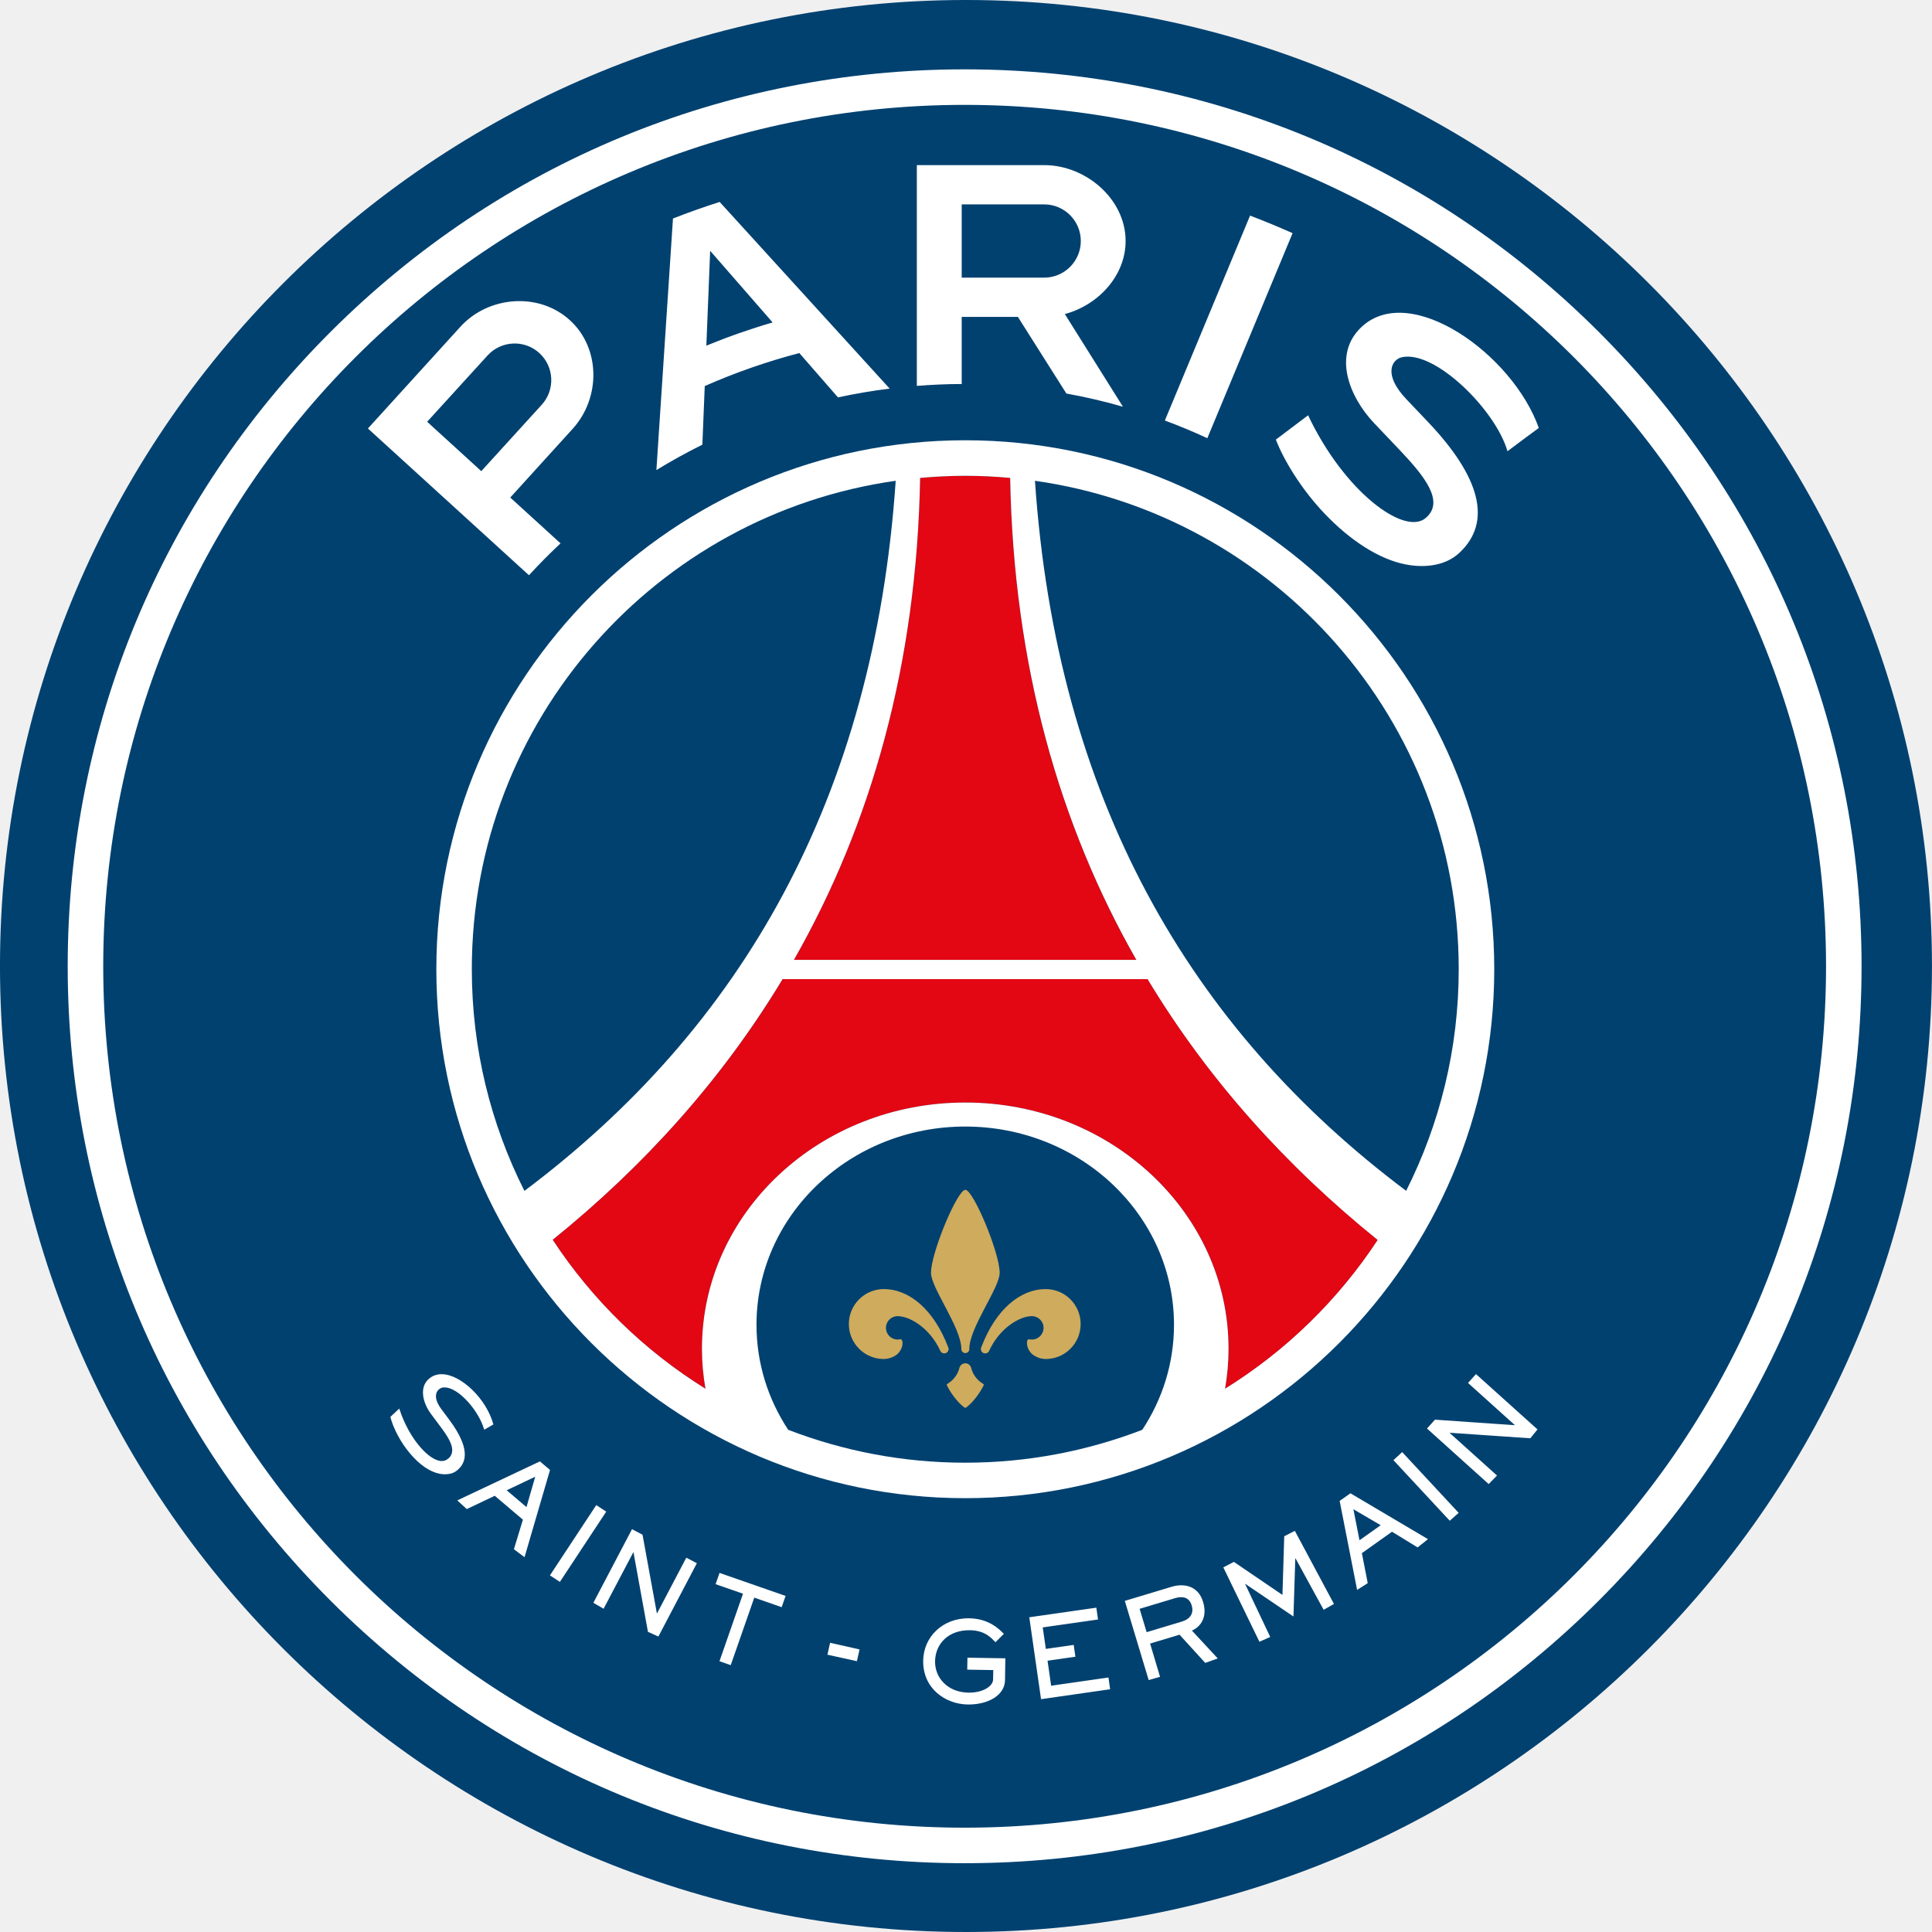
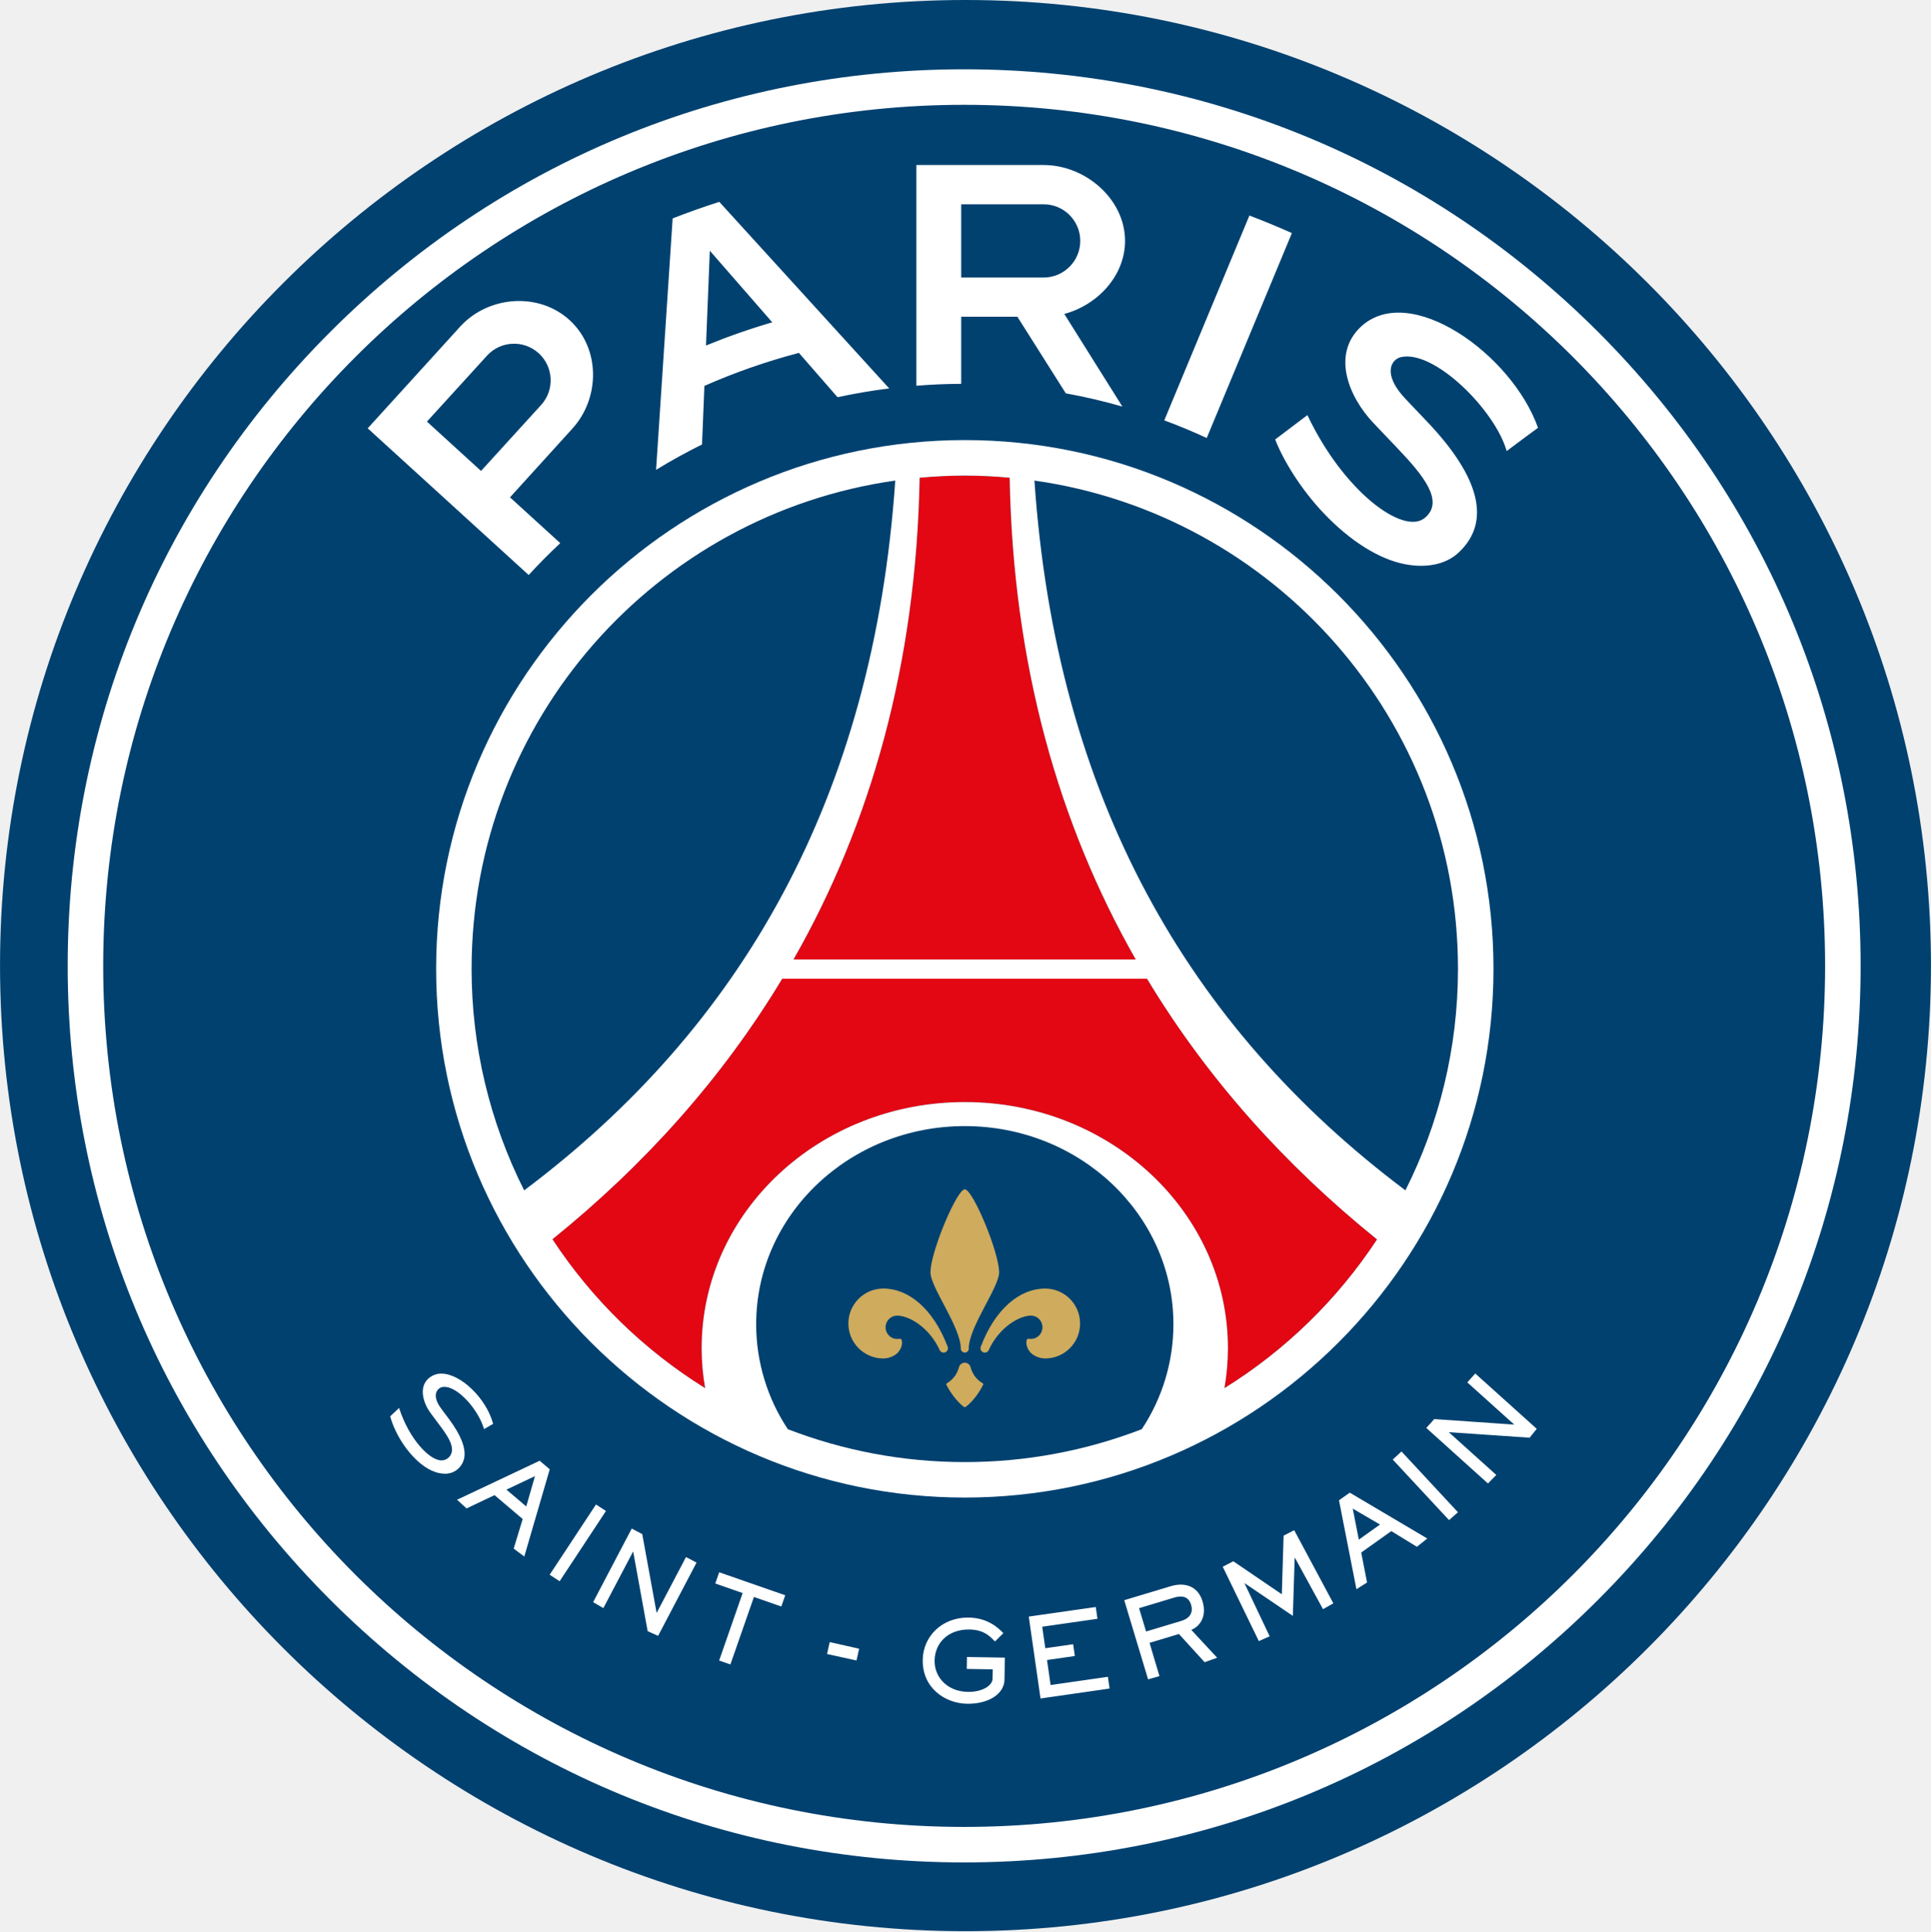
- <svg xmlns="http://www.w3.org/2000/svg" width="79.341mm" height="79.343mm" viewBox="0 0 79.341 79.343" version="1.1" id="svg52435">
-   <defs id="defs52429" />
-   <g id="layer1" transform="translate(105.4385,-55.48916)">
-     <g id="g53273">
-       <path d="m -65.768,55.489 c -21.876,0 -39.671,17.796 -39.671,39.671 0,21.874 17.795,39.672 39.671,39.672 21.874,0 39.671,-17.798 39.671,-39.672 0,-21.874 -17.796,-39.671 -39.671,-39.671" style="fill:#004170;fill-opacity:1;fill-rule:nonzero;stroke:none;stroke-width:1.749" id="path49486" />
-       <path d="m -65.823,58.337 c -9.839,0 -19.089,3.831 -26.047,10.788 -6.957,6.957 -10.788,16.208 -10.788,26.047 0,9.839 3.831,19.087 10.788,26.047 6.957,6.957 16.208,10.788 26.047,10.788 9.839,0 19.089,-3.831 26.047,-10.788 6.957,-6.959 10.788,-16.208 10.788,-26.047 0,-9.839 -3.831,-19.089 -10.788,-26.047 C -46.734,62.168 -55.984,58.337 -65.823,58.337 m 0,1.459 c 19.539,0 35.376,15.839 35.376,35.376 0,19.537 -15.837,35.376 -35.376,35.376 -19.537,0 -35.376,-15.839 -35.376,-35.376 0,-19.537 15.839,-35.376 35.376,-35.376" style="fill:#ffffff;fill-opacity:1;fill-rule:nonzero;stroke:none;stroke-width:1.749" id="path49490" />
-       <path d="m -76.43,69.685 0.156,-3.896 2.566,2.942 c -0.929,0.271 -1.837,0.59 -2.722,0.953 m 0.546,-5.902 c -0.647,0.208 -1.288,0.434 -1.917,0.681 L -78.482,74.794 c 0.612,-0.374 1.242,-0.722 1.888,-1.043 l 0.098,-2.407 c 1.246,-0.549 2.544,-1.004 3.884,-1.356 l 1.587,1.821 c 0.698,-0.15 1.407,-0.273 2.124,-0.36 z m 28.003,6.381 c 1.365,-0.32 3.871,2.171 4.351,3.857 0.399,-0.304 1.286,-0.955 1.286,-0.955 -1.06,-3.016 -5.28,-6.034 -7.284,-4.144 -1.19,1.123 -0.514,2.853 0.523,3.947 l 1.008,1.06 c 1.029,1.083 1.926,2.16 1.1,2.841 -0.88,0.728 -3.341,-1.095 -4.821,-4.225 l -1.324,0.999 c 0.317,0.824 1.03,2.017 1.989,3.026 1.086,1.144 2.271,1.889 3.331,2.098 0.833,0.164 1.664,0.04 2.211,-0.469 1.366,-1.267 0.869,-3.114 -1.277,-5.374 l -0.89,-0.936 c -0.988,-1.041 -0.584,-1.634 -0.201,-1.725 m -40.017,2.647 2.482,-2.724 c 0.558,-0.612 1.511,-0.658 2.125,-0.098 0.612,0.558 0.658,1.511 0.098,2.124 l -2.482,2.726 z m 5.477,4.993 -2.064,-1.881 2.558,-2.817 c 1.158,-1.268 1.158,-3.312 -0.112,-4.468 -1.27,-1.158 -3.338,-0.999 -4.494,0.271 l -3.798,4.178 6.614,6.027 c 0.415,-0.455 0.85,-0.889 1.296,-1.31 m 16.476,-13.92 h 3.387 c 0.829,0 1.504,0.675 1.504,1.504 0,0.829 -0.675,1.504 -1.504,1.504 h -3.387 z m 0,7.377 v -2.757 h 2.307 l 1.991,3.147 c 0.789,0.143 1.564,0.324 2.323,0.542 l -2.386,-3.805 c 1.368,-0.366 2.496,-1.571 2.496,-3 0,-1.718 -1.627,-3.117 -3.345,-3.117 h -5.229 v 9.067 c 0.607,-0.047 1.219,-0.077 1.84,-0.077 z m 10.087,2.225 3.501,-8.42 c -0.574,-0.257 -1.156,-0.497 -1.746,-0.721 l -3.499,8.415 c 0.593,0.219 1.174,0.462 1.744,0.726" style="fill:#ffffff;fill-opacity:1;fill-rule:nonzero;stroke:none;stroke-width:1.749" id="path49510" />
-       <path d="m -58.772,94.91 c -3.168,-5.558 -5.042,-12.12 -5.182,-19.794 -0.607,-0.054 -1.221,-0.087 -1.842,-0.087 -0.626,0 -1.244,0.033 -1.856,0.089 -0.14,7.673 -2.014,14.235 -5.182,19.792 z m 0.464,0.79 h -14.99 c -2.484,4.122 -5.692,7.678 -9.443,10.704 1.622,2.467 3.765,4.559 6.275,6.118 -0.093,-0.535 -0.143,-1.083 -0.143,-1.643 0,-5.584 4.841,-10.111 10.813,-10.111 5.972,0 10.813,4.527 10.813,10.111 0,0.56 -0.051,1.107 -0.143,1.643 2.507,-1.557 4.65,-3.646 6.27,-6.111 -3.754,-3.028 -6.964,-6.586 -9.45,-10.711" style="fill:#e30613;fill-opacity:1;fill-rule:nonzero;stroke:none;stroke-width:1.749" id="path49522" />
-       <path d="m -62.935,75.234 c 9.837,1.391 17.403,9.84 17.403,20.06 0,3.273 -0.78,6.362 -2.159,9.1 -8.929,-6.698 -14.354,-16.138 -15.244,-29.16 m 7.807,37.288 c 0.093,-0.535 0.143,-1.083 0.143,-1.643 0,-5.584 -4.841,-10.111 -10.813,-10.111 -5.972,0 -10.813,4.527 -10.813,10.111 0,0.56 0.051,1.107 0.145,1.643 -2.512,-1.559 -4.655,-3.651 -6.275,-6.118 3.749,-3.026 6.957,-6.583 9.441,-10.704 h 14.99 c 2.486,4.125 5.696,7.683 9.45,10.711 -1.62,2.465 -3.761,4.554 -6.27,6.111 m -3.397,1.686 c -2.258,0.869 -4.708,1.351 -7.272,1.351 -2.563,0 -5.012,-0.481 -7.27,-1.351 -0.824,-1.251 -1.302,-2.727 -1.302,-4.312 0,-4.496 3.838,-8.142 8.572,-8.142 4.736,0 8.574,3.646 8.574,8.142 0,1.585 -0.478,3.061 -1.302,4.312 M -86.062,95.294 c 0,-10.222 7.57,-18.671 17.408,-20.06 -0.89,13.022 -6.317,22.464 -15.248,29.162 -1.379,-2.738 -2.16,-5.827 -2.16,-9.102 m 20.265,-20.265 c 0.623,0 1.235,0.031 1.844,0.087 0.138,7.673 2.014,14.235 5.182,19.792 h -14.063 c 3.17,-5.558 5.043,-12.12 5.183,-19.792 0.611,-0.054 1.23,-0.087 1.854,-0.087 m 0,-1.459 c -11.978,0 -21.722,9.746 -21.722,21.724 0,11.978 9.744,21.722 21.722,21.722 11.978,0 21.724,-9.744 21.724,-21.722 0,-11.978 -9.746,-21.724 -21.724,-21.724" style="fill:#ffffff;fill-opacity:1;fill-rule:nonzero;stroke:none;stroke-width:1.749" id="path49526" />
-       <path d="m -62.496,108.43 c -1.05,0 -2.059,0.845 -2.643,2.388 -0.011,0.021 -0.017,0.047 -0.017,0.073 -0.002,0.098 0.077,0.178 0.175,0.18 0.07,0 0.129,-0.038 0.161,-0.096 v 0 c 0,-0.004 0.002,-0.005 0.002,-0.009 0.002,0 0.002,-0.002 0.002,-0.004 0.448,-0.967 1.281,-1.422 1.753,-1.422 0.266,0 0.481,0.215 0.481,0.481 0,0.266 -0.215,0.481 -0.481,0.481 -0.024,0 -0.063,-0.003 -0.086,-0.007 -0.021,-0.003 -0.072,-0.016 -0.098,0.042 -0.019,0.047 -0.059,0.278 0.147,0.514 0.121,0.136 0.369,0.25 0.605,0.25 0.794,0 1.436,-0.644 1.436,-1.436 0,-0.794 -0.642,-1.436 -1.436,-1.436 m -4.004,2.388 c -0.586,-1.543 -1.595,-2.388 -2.643,-2.388 -0.794,0 -1.436,0.644 -1.436,1.436 0,0.792 0.642,1.436 1.436,1.436 0.236,0 0.485,-0.114 0.605,-0.25 0.206,-0.236 0.166,-0.467 0.145,-0.513 -0.024,-0.059 -0.075,-0.047 -0.096,-0.044 -0.023,0.004 -0.061,0.007 -0.086,0.007 -0.266,0 -0.481,-0.215 -0.481,-0.481 0,-0.264 0.215,-0.479 0.481,-0.479 0.471,0 1.305,0.453 1.751,1.422 0,0.002 0.002,0.002 0.002,0.004 0.002,0.002 0.004,0.004 0.004,0.007 0.03,0.058 0.091,0.098 0.159,0.096 0.1,-0.002 0.178,-0.082 0.177,-0.18 0,-0.026 -0.007,-0.051 -0.017,-0.073 m 2.114,-3.054 c 0,-0.827 -1.083,-3.411 -1.41,-3.411 -0.024,0 -0.051,0.012 -0.08,0.037 -0.395,0.318 -1.331,2.605 -1.331,3.375 0,0.618 1.247,2.244 1.247,3.13 v 0 c 0,0.091 0.073,0.164 0.164,0.164 0.089,0 0.164,-0.073 0.164,-0.164 0,-0.002 -0.002,-0.004 -0.002,-0.005 0.005,-0.885 1.247,-2.509 1.247,-3.124 m -0.69,4.548 c -0.236,-0.145 -0.416,-0.376 -0.481,-0.653 -0.03,-0.105 -0.124,-0.184 -0.24,-0.184 -0.114,0 -0.21,0.079 -0.24,0.184 -0.065,0.276 -0.245,0.507 -0.481,0.653 -0.044,0.026 -0.047,0.045 -0.03,0.079 0.143,0.285 0.387,0.639 0.684,0.878 0.042,0.033 0.058,0.035 0.066,0.035 0.011,0 0.024,-0.002 0.066,-0.035 0.299,-0.24 0.541,-0.593 0.684,-0.878 0.017,-0.033 0.014,-0.052 -0.03,-0.079" style="fill:#ceab5d;fill-opacity:1;fill-rule:nonzero;stroke:none;stroke-width:1.749" id="path49542" />
-       <path d="m -70.247,123.71 -1.211,-0.266 0.11,-0.49 1.209,0.273 z m -14.933,-9.732 c -0.278,-1.037 -1.33,-2.054 -2.124,-2.054 -0.178,0 -0.336,0.051 -0.472,0.152 -0.161,0.119 -0.255,0.278 -0.283,0.471 -0.045,0.304 0.077,0.688 0.329,1.022 l 0.362,0.485 c 0.28,0.374 0.551,0.766 0.493,1.076 -0.021,0.124 -0.091,0.224 -0.208,0.299 -0.063,0.042 -0.136,0.061 -0.219,0.061 -0.492,0 -1.323,-0.875 -1.732,-2.131 l -0.009,-0.023 -0.357,0.336 -0.007,0.007 0.002,0.007 c 0.08,0.315 0.294,0.822 0.653,1.303 0.378,0.504 0.808,0.854 1.212,0.983 0.131,0.042 0.259,0.063 0.381,0.063 0.177,0 0.334,-0.045 0.453,-0.131 0.196,-0.145 0.313,-0.327 0.345,-0.544 0.061,-0.401 -0.152,-0.931 -0.632,-1.571 l -0.32,-0.429 c -0.255,-0.341 -0.245,-0.563 -0.191,-0.689 0.049,-0.11 0.15,-0.187 0.266,-0.201 0.017,-0.002 0.037,-0.002 0.056,-0.002 0.583,0 1.408,0.967 1.623,1.718 l 0.005,0.018 0.017,-0.009 c 0.121,-0.07 0.261,-0.15 0.348,-0.199 l 0.011,-0.007 z m 32.918,4.38 -0.436,0.222 -0.073,2.409 -1.993,-1.356 -0.436,0.224 1.483,3.056 0.444,-0.198 -1.03,-2.173 0.009,-0.005 1.975,1.338 0.075,-2.383 0.009,-0.005 1.156,2.113 0.423,-0.24 z m 5.755,-4.566 3.271,0.226 0.005,-0.007 -1.919,-1.727 0.327,-0.364 2.526,2.272 -0.294,0.364 -3.305,-0.226 -0.007,0.007 1.944,1.749 -0.343,0.35 -2.533,-2.281 z m -1.347,1.331 2.32,2.496 -0.366,0.324 -2.313,-2.488 z m -2.003,2.348 0.25,1.274 0.871,-0.619 z m 3.063,1.228 -0.427,0.339 -1.051,-0.644 -1.237,0.88 0.24,1.232 -0.436,0.278 -0.717,-3.656 0.443,-0.313 z m -11.843,2.861 0.289,0.959 1.448,-0.436 c 0.352,-0.107 0.497,-0.348 0.401,-0.665 -0.11,-0.369 -0.42,-0.376 -0.689,-0.294 z m 1.309,-0.904 c 0.52,-0.157 1.099,-0.042 1.298,0.621 0.213,0.707 -0.192,1.071 -0.46,1.176 l 1.062,1.144 -0.514,0.184 -1.055,-1.158 -1.209,0.364 0.408,1.366 -0.467,0.133 -0.98,-3.252 z m -3.087,0.857 0.07,0.485 -2.271,0.325 0.128,0.883 1.144,-0.164 0.07,0.485 -1.144,0.164 0.147,1.027 2.355,-0.338 0.068,0.483 -2.837,0.408 -0.483,-3.364 z m -5.293,2.054 1.557,0.025 -0.014,0.903 c -0.011,0.611 -0.688,1.008 -1.539,0.994 -0.904,-0.016 -1.84,-0.651 -1.821,-1.805 0.014,-0.969 0.801,-1.753 1.889,-1.735 0.81,0.012 1.23,0.444 1.424,0.639 l -0.345,0.343 c -0.164,-0.166 -0.422,-0.481 -1.037,-0.492 -0.903,-0.016 -1.433,0.565 -1.443,1.275 -0.012,0.667 0.504,1.272 1.365,1.288 0.59,0.009 1.015,-0.257 1.018,-0.546 l 0.007,-0.38 -1.069,-0.018 z m -7.468,-2.537 -0.161,0.462 -1.125,-0.392 -0.967,2.773 -0.462,-0.161 0.966,-2.773 -1.125,-0.392 0.161,-0.462 z m -5.875,-2.513 0.588,3.224 0.009,0.004 1.2,-2.285 0.434,0.227 -1.58,3.011 -0.429,-0.194 -0.593,-3.263 -0.007,-0.004 -1.221,2.32 -0.42,-0.245 1.587,-3.023 z m -1.491,-0.949 -1.903,2.886 -0.409,-0.268 1.903,-2.886 z m -2.916,-1.433 -1.172,0.556 0.813,0.691 z m -0.439,3.305 -0.436,-0.327 0.369,-1.214 -1.156,-0.981 -1.149,0.546 -0.39,-0.357 3.394,-1.602 0.415,0.352 z" style="fill:#ffffff;fill-opacity:1;fill-rule:nonzero;stroke:none;stroke-width:1.749" id="path49594" />
-     </g>
-   </g>
+ <svg xmlns="http://www.w3.org/2000/svg" width="299.873" height="299.879" viewBox="0 0 79.341 79.343">
+   <path d="M-65.768 55.49c-21.876 0-39.67 17.796-39.67 39.67s17.794 39.672 39.67 39.672c21.874 0 39.67-17.798 39.67-39.672s-17.796-39.67-39.67-39.67" style="fill:#004170;fill-opacity:1;fill-rule:nonzero;stroke:none;stroke-width:1.749" transform="translate(105.439 -55.49)" />
+   <path d="M-65.823 58.337c-9.838 0-19.089 3.83-26.046 10.788-6.958 6.957-10.789 16.208-10.789 26.047 0 9.838 3.831 19.087 10.789 26.046 6.957 6.957 16.208 10.788 26.046 10.788s19.09-3.83 26.047-10.788 10.788-16.208 10.788-26.046-3.831-19.09-10.788-26.047-16.208-10.788-26.047-10.788m0 1.459c19.539 0 35.376 15.838 35.376 35.376s-15.837 35.376-35.376 35.376c-19.537 0-35.376-15.84-35.376-35.376 0-19.538 15.84-35.376 35.376-35.376" style="fill:#fff;fill-opacity:1;fill-rule:nonzero;stroke:none;stroke-width:1.749" transform="translate(105.439 -55.49)" />
+   <path d="m-76.43 69.685.156-3.895 2.566 2.942q-1.394.407-2.722.953m.546-5.902q-.972.311-1.917.68l-.681 10.33a24 24 0 0 1 1.888-1.042l.098-2.407a26 26 0 0 1 3.883-1.356l1.587 1.821c.698-.15 1.406-.273 2.124-.36zm28.003 6.38c1.365-.32 3.872 2.171 4.35 3.858.4-.305 1.287-.955 1.287-.955-1.06-3.016-5.28-6.034-7.285-4.145-1.19 1.124-.514 2.854.523 3.947l1.008 1.06c1.029 1.083 1.926 2.16 1.1 2.841-.88.728-3.341-1.095-4.82-4.225l-1.325 1c.316.823 1.03 2.016 1.989 3.026 1.086 1.144 2.27 1.889 3.33 2.097.833.165 1.664.04 2.212-.469 1.366-1.266.87-3.114-1.277-5.374l-.89-.936c-.989-1.04-.585-1.634-.202-1.725m-40.016 2.648 2.482-2.724a1.504 1.504 0 0 1 2.223 2.026l-2.482 2.725zm5.477 4.992-2.064-1.88 2.557-2.817c1.158-1.268 1.158-3.311-.112-4.468s-3.337-.999-4.494.272l-3.798 4.177 6.615 6.027c.414-.455.85-.889 1.296-1.31m16.476-13.921h3.387c.83 0 1.505.675 1.505 1.504 0 .83-.676 1.505-1.505 1.505h-3.387zm0 7.377v-2.757h2.308l1.99 3.147q1.185.215 2.324.543l-2.386-3.805c1.368-.366 2.496-1.571 2.496-3 0-1.718-1.627-3.118-3.345-3.118h-5.229v9.067c.607-.047 1.22-.077 1.84-.077zm10.088 2.226 3.5-8.42a32 32 0 0 0-1.746-.721L-57.6 72.76q.89.328 1.745.726" style="fill:#fff;fill-opacity:1;fill-rule:nonzero;stroke:none;stroke-width:1.749" transform="translate(105.439 -55.49)" />
+   <path d="M-58.772 94.91c-3.168-5.558-5.042-12.12-5.182-19.794a21 21 0 0 0-1.842-.088c-.626 0-1.244.033-1.856.09-.14 7.672-2.014 14.234-5.182 19.792zm.464.79h-14.99c-2.485 4.122-5.693 7.678-9.444 10.704a20.4 20.4 0 0 0 6.275 6.118 9.6 9.6 0 0 1-.143-1.643c0-5.584 4.84-10.111 10.813-10.111 5.972 0 10.813 4.527 10.813 10.111q-.002.84-.144 1.643a20.4 20.4 0 0 0 6.27-6.11c-3.754-3.029-6.964-6.587-9.45-10.712" style="fill:#e30613;fill-opacity:1;fill-rule:nonzero;stroke:none;stroke-width:1.749" transform="translate(105.439 -55.49)" />
+   <path d="M-62.935 75.234c9.836 1.39 17.403 9.84 17.403 20.06 0 3.273-.78 6.363-2.16 9.1-8.928-6.698-14.353-16.138-15.243-29.16m7.807 37.288a9.6 9.6 0 0 0 .144-1.643c0-5.584-4.84-10.111-10.813-10.111s-10.813 4.527-10.813 10.111q.001.84.145 1.643a20.35 20.35 0 0 1-6.275-6.118c3.749-3.026 6.957-6.582 9.441-10.704h14.99c2.487 4.125 5.697 7.683 9.451 10.711a20.35 20.35 0 0 1-6.27 6.111m-3.397 1.686a20.2 20.2 0 0 1-7.272 1.351c-2.563 0-5.012-.481-7.27-1.35a7.8 7.8 0 0 1-1.302-4.313c0-4.496 3.838-8.141 8.572-8.141 4.735 0 8.573 3.645 8.573 8.141a7.8 7.8 0 0 1-1.301 4.312m-27.537-18.914c0-10.221 7.57-18.67 17.408-20.06-.89 13.022-6.317 22.464-15.248 29.162a20.2 20.2 0 0 1-2.16-9.102m20.265-20.265c.623 0 1.235.032 1.844.088.138 7.673 2.013 14.235 5.181 19.792h-14.063c3.17-5.557 5.043-12.12 5.183-19.792.61-.054 1.23-.088 1.855-.088m0-1.459c-11.978 0-21.722 9.746-21.722 21.724s9.744 21.722 21.722 21.722 21.724-9.744 21.724-21.722S-53.82 73.57-65.797 73.57" style="fill:#fff;fill-opacity:1;fill-rule:nonzero;stroke:none;stroke-width:1.749" transform="translate(105.439 -55.49)" />
+   <path d="M-62.496 108.43c-1.05 0-2.06.845-2.643 2.388a.178.178 0 0 0 .318.157l.002-.009.001-.004c.448-.967 1.28-1.422 1.753-1.422a.48.48 0 1 1-.086.955c-.02-.003-.071-.015-.098.042-.019.047-.059.278.147.515.121.136.37.25.606.25a1.436 1.436 0 1 0 0-2.873m-4.005 2.388c-.586-1.543-1.595-2.388-2.643-2.388a1.436 1.436 0 1 0 0 2.873c.236 0 .485-.114.605-.25.207-.237.166-.468.145-.513-.024-.06-.075-.047-.096-.044a.48.48 0 1 1-.086-.953c.471 0 1.306.453 1.752 1.422l.001.004q.003.003.004.007a.178.178 0 0 0 .318-.157m2.115-3.054c0-.828-1.083-3.412-1.41-3.412q-.037 0-.08.037c-.396.319-1.332 2.605-1.332 3.375 0 .617 1.247 2.244 1.247 3.13a.164.164 0 1 0 .33 0q-.001-.004-.003-.006c.005-.885 1.248-2.508 1.248-3.124m-.69 4.548a1.06 1.06 0 0 1-.482-.652.25.25 0 0 0-.24-.184.25.25 0 0 0-.239.184 1.06 1.06 0 0 1-.481.652c-.044.026-.047.046-.03.079.144.285.387.638.684.878.042.033.058.035.067.035s.024-.002.066-.035c.3-.24.54-.593.684-.878.018-.033.014-.053-.03-.079" style="fill:#ceab5d;fill-opacity:1;fill-rule:nonzero;stroke:none;stroke-width:1.749" transform="translate(105.439 -55.49)" />
+   <path d="m-70.247 123.71-1.21-.266.11-.49 1.209.273zm-14.933-9.732c-.278-1.037-1.329-2.053-2.123-2.053a.77.77 0 0 0-.473.152.7.7 0 0 0-.283.47c-.045.305.077.688.329 1.022l.362.485c.28.374.551.766.493 1.076a.43.43 0 0 1-.208.299.4.4 0 0 1-.218.06c-.492 0-1.323-.874-1.732-2.13l-.01-.023-.356.336-.007.007.002.007c.08.315.294.823.652 1.304.378.503.808.853 1.213.983q.196.063.38.063a.77.77 0 0 0 .454-.131.81.81 0 0 0 .345-.544c.06-.401-.153-.931-.632-1.571l-.32-.429c-.255-.341-.245-.563-.19-.69a.34.34 0 0 1 .265-.2q.027-.002.056-.002c.583 0 1.408.967 1.624 1.717l.005.018.017-.01.348-.199.01-.007zm32.919 4.38-.436.223-.073 2.409-1.993-1.356-.435.224 1.483 3.056.445-.198-1.03-2.172.008-.005 1.975 1.338.075-2.383.009-.005 1.156 2.113.424-.24zm5.755-4.566 3.271.226.006-.007-1.92-1.727.328-.364 2.526 2.273-.294.364-3.305-.226-.007.007 1.944 1.75-.343.35-2.533-2.282zm-1.347 1.331 2.32 2.497-.366.323-2.313-2.487zm-2.003 2.348.25 1.274.871-.62zm3.063 1.228-.427.34-1.051-.644-1.237.88.24 1.231-.436.278-.717-3.656.443-.313zm-11.843 2.862.289.958 1.448-.435c.352-.107.497-.348.4-.665-.11-.37-.419-.376-.688-.294zm1.309-.905c.52-.157 1.098-.042 1.298.621.213.707-.193 1.07-.46 1.176l1.062 1.144-.515.184-1.055-1.159-1.208.364.407 1.367-.467.133-.98-3.253zm-3.088.857.07.484-2.27.326.127.883 1.144-.164.07.484-1.144.165.147 1.027 2.355-.338.068.483-2.837.408-.483-3.365zm-5.293 2.054 1.557.025-.014.902c-.01.611-.687 1.008-1.54.994-.904-.016-1.84-.65-1.82-1.805.014-.97.8-1.753 1.889-1.736.81.013 1.23.445 1.424.639l-.345.343c-.164-.166-.421-.481-1.037-.492-.903-.015-1.433.565-1.443 1.276-.012.666.504 1.271 1.364 1.287.59.01 1.015-.257 1.018-.546l.007-.38-1.068-.017zm-7.467-2.537-.161.462-1.125-.392-.967 2.773-.462-.161.965-2.773-1.124-.392.16-.461zm-5.875-2.512.588 3.224.009.004 1.2-2.285.434.227-1.58 3.011-.429-.194-.593-3.263-.007-.004-1.22 2.32-.42-.245 1.586-3.023zm-1.491-.95-1.904 2.887-.409-.268 1.903-2.886zm-2.917-1.433-1.172.556.814.691zm-.439 3.305-.435-.327.369-1.215-1.156-.981-1.15.546-.39-.357 3.394-1.602.414.351z" style="fill:#fff;fill-opacity:1;fill-rule:nonzero;stroke:none;stroke-width:1.749" transform="translate(105.439 -55.49)" />
</svg>
